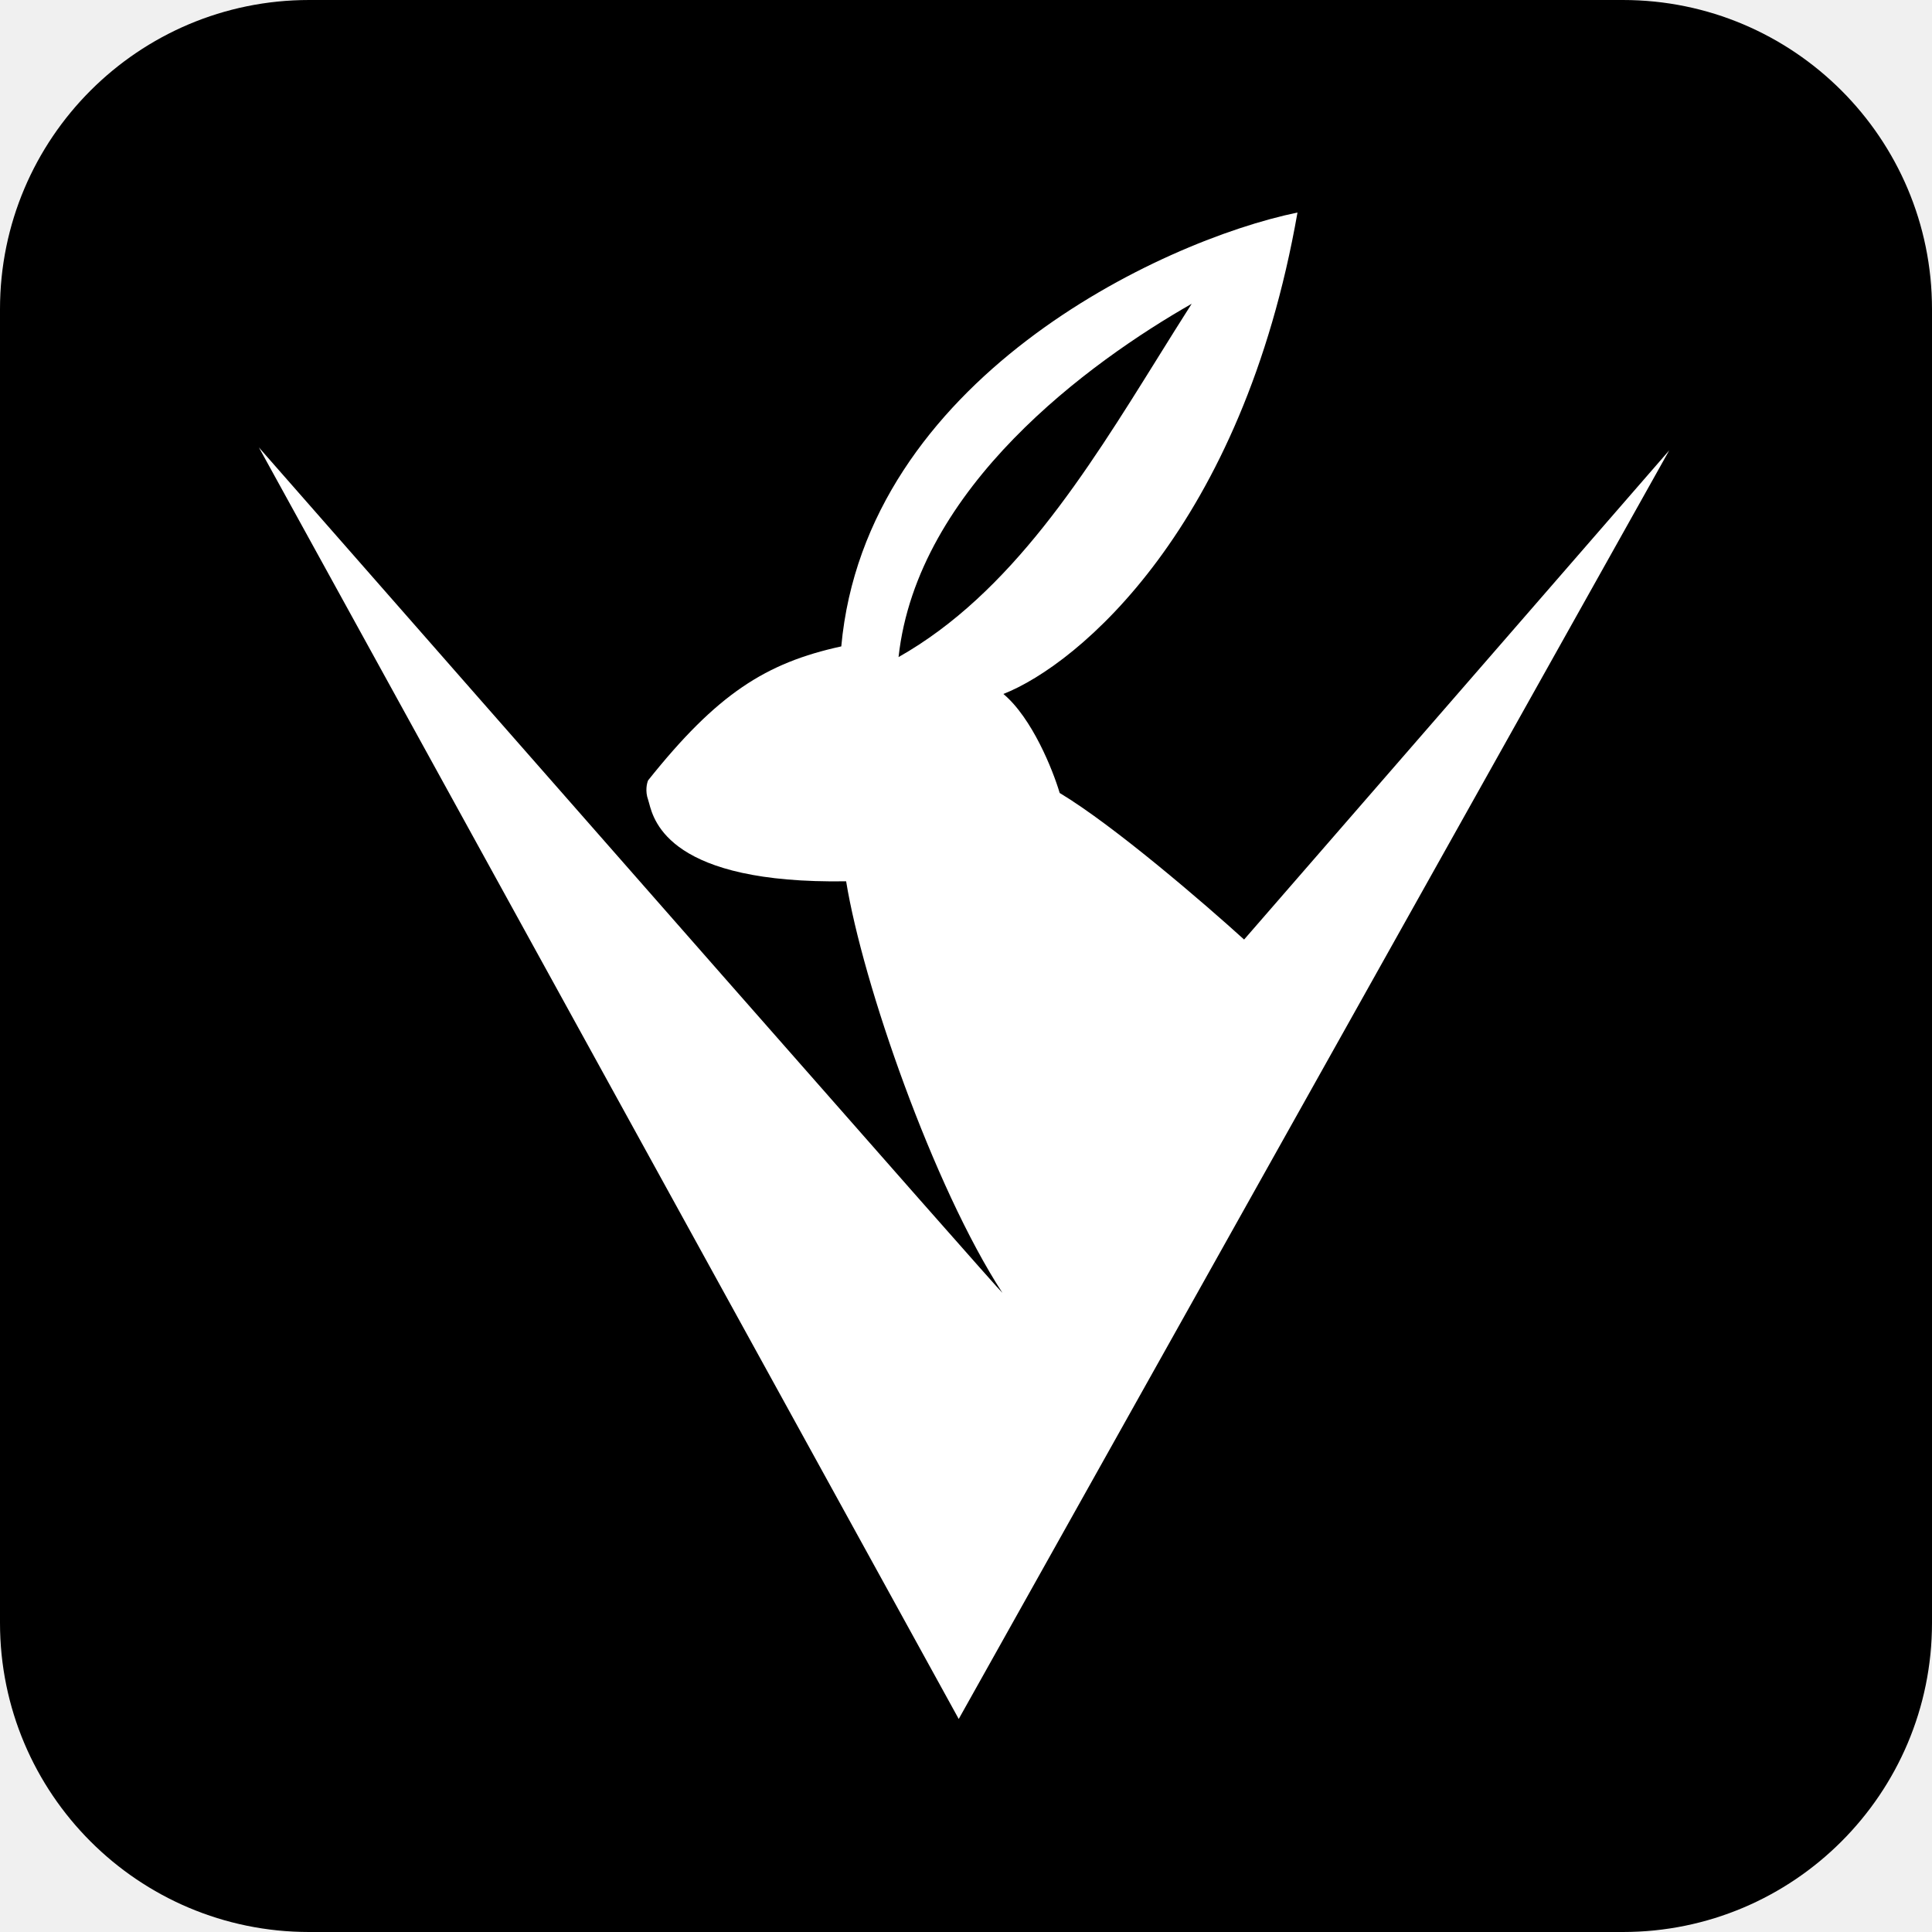
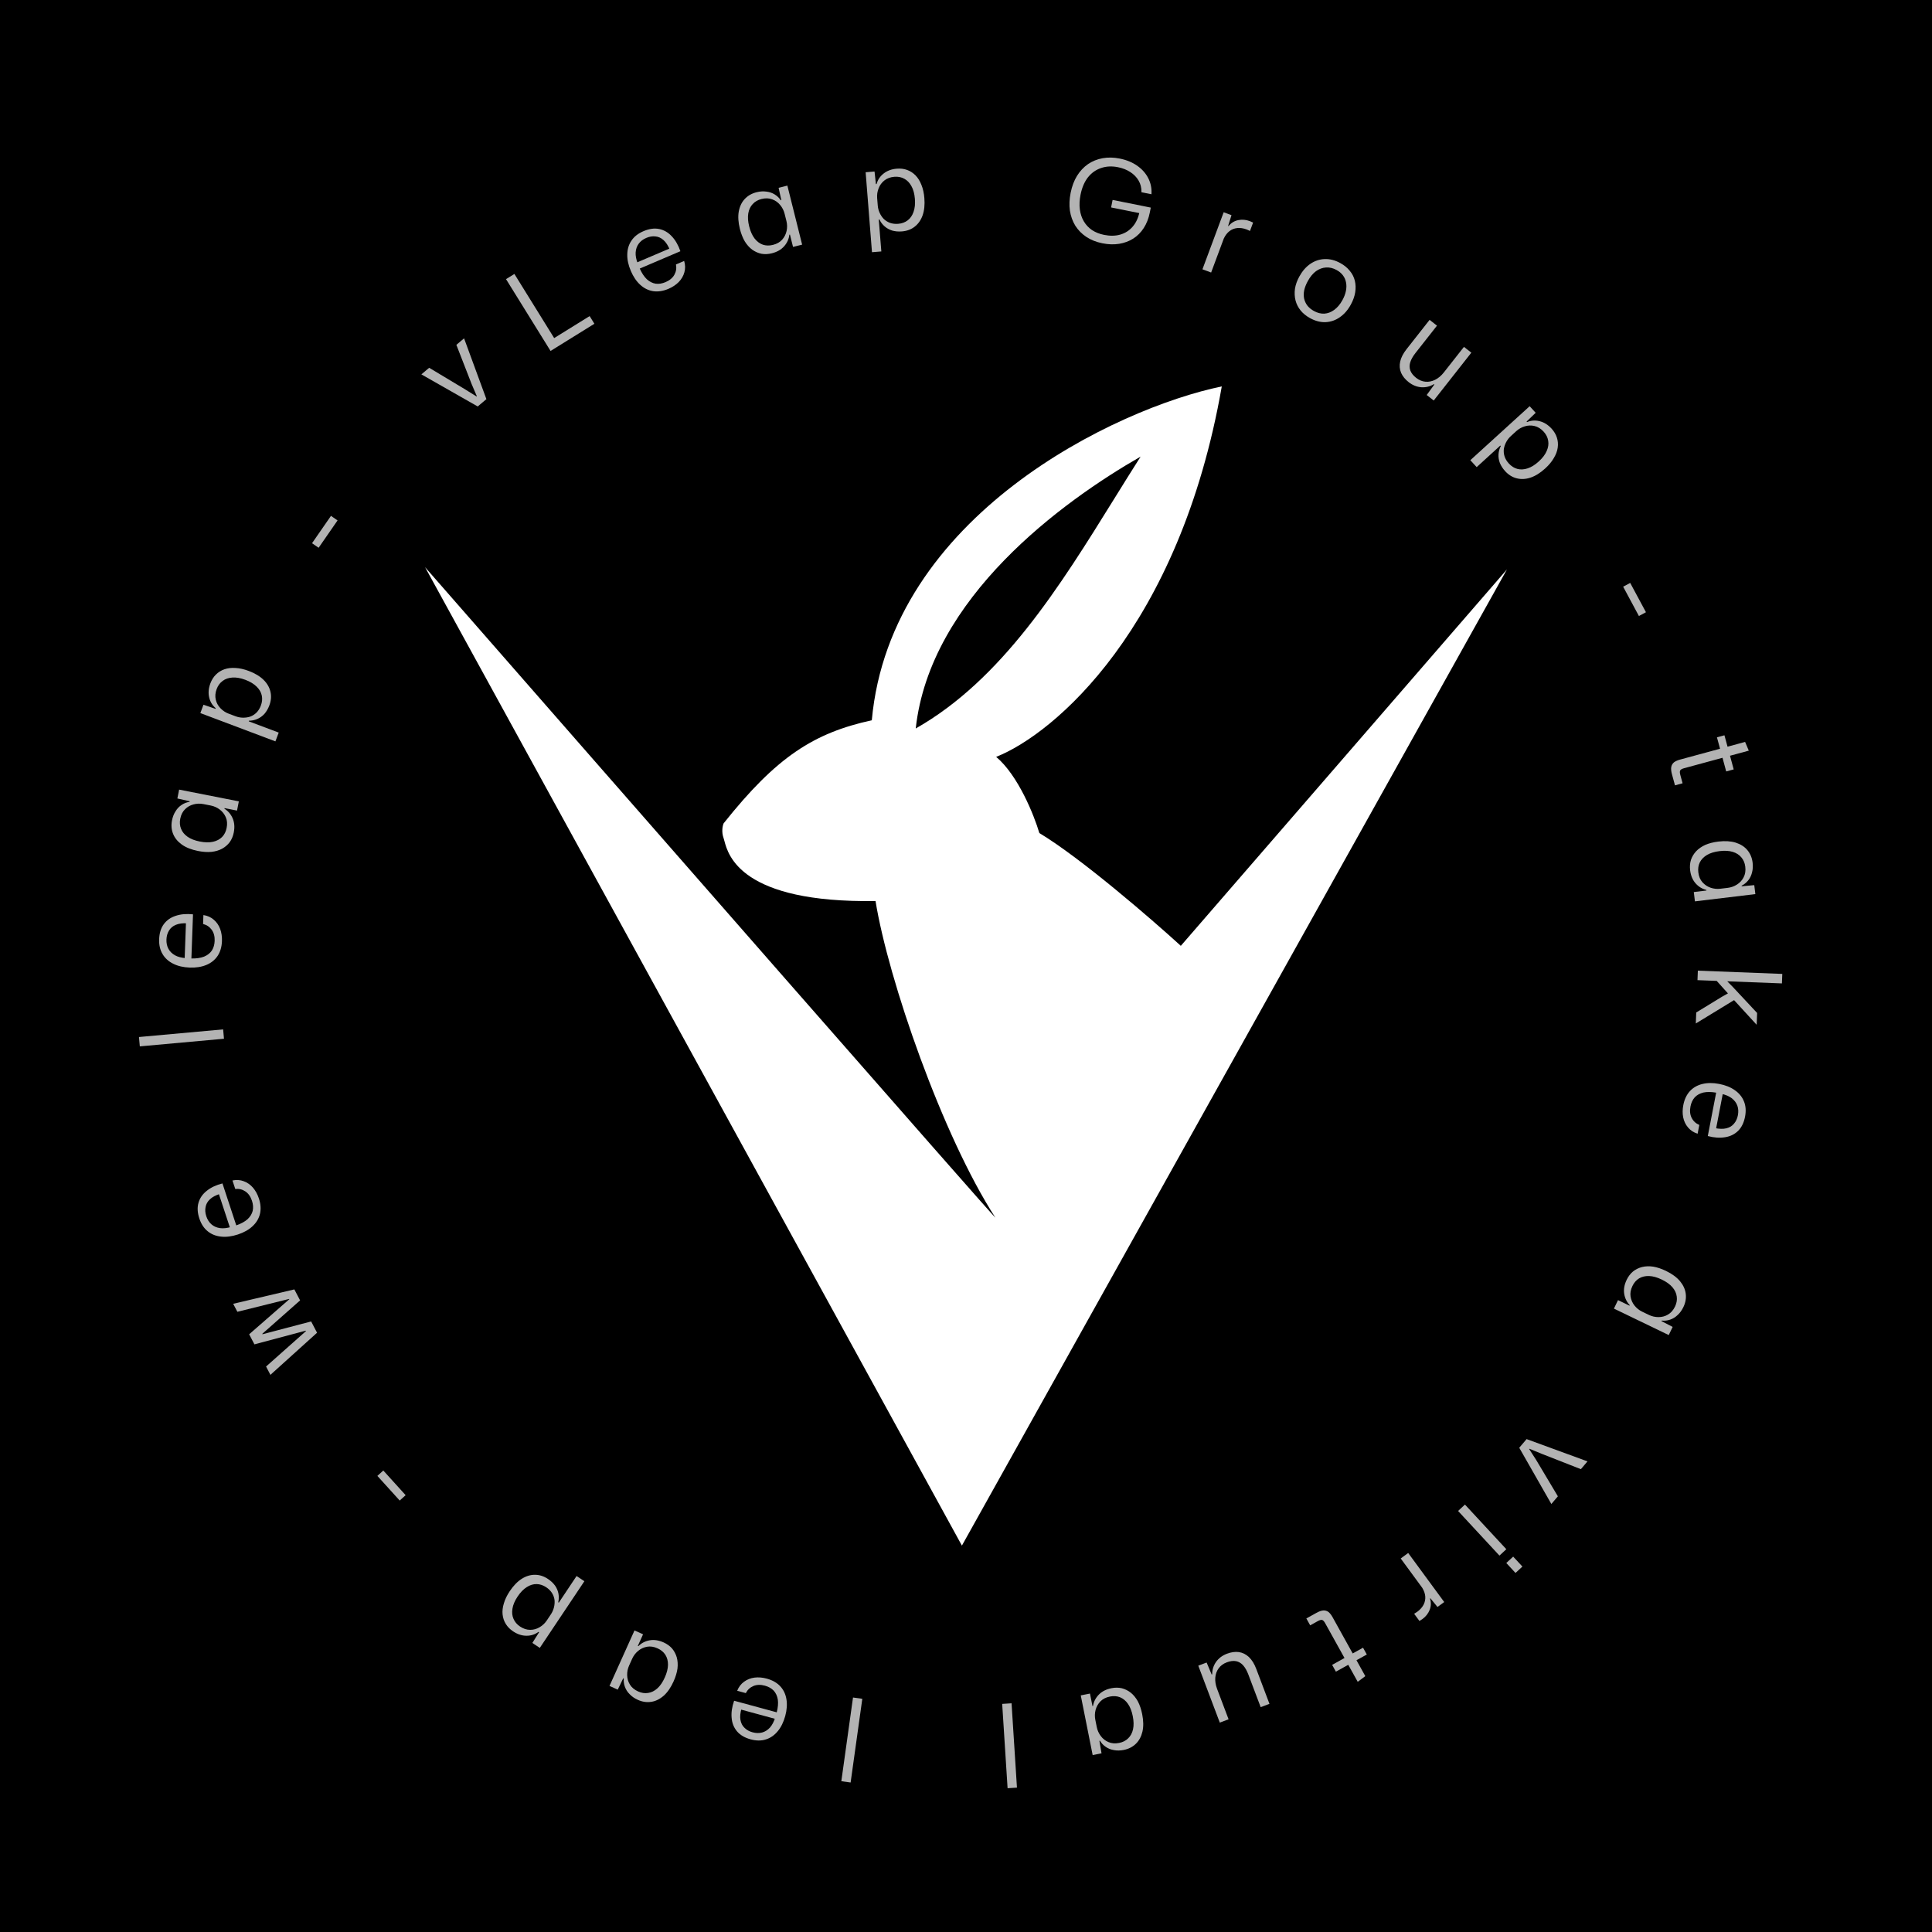
- <svg xmlns="http://www.w3.org/2000/svg" width="500" height="500" viewBox="0 0 500 500" fill="none">
-   <g clip-path="url(#clip0_4189_858)">
-     <rect width="500" height="500" rx="80" fill="black" />
-     <path fill-rule="evenodd" clip-rule="evenodd" d="M67 115.791L248.118 444.869L432 116.545L321.972 243.152C311.924 234.025 288.311 213.661 274.244 205.22C272.485 199.275 267.109 185.827 259.674 179.597C279.1 171.978 321.52 136.39 335.789 55C300.118 62.369 224.003 98.458 217.723 167.288C198.129 171.559 185.568 179.597 167.733 201.955C167.398 202.708 166.929 204.768 167.733 206.979C167.812 207.196 167.892 207.496 167.989 207.865C169.246 212.611 173.529 228.779 218.979 228.08C223.249 254.456 241.537 307.059 259.423 334.591C259.021 334.591 130.973 188.724 67 115.791ZM232.544 170.052C237.367 126.041 282.031 93.686 308.407 78.613C305.472 83.206 302.548 87.904 299.6 92.64C281.104 122.354 261.664 153.585 232.544 170.052Z" fill="white" />
+ <svg xmlns="http://www.w3.org/2000/svg" width="200" height="200" viewBox="0 0 200 200" fill="none">
+   <g clip-path="url(#clip0_4073_437)">
+     <rect width="200" height="200" fill="black" />
+     <path fill-rule="evenodd" clip-rule="evenodd" d="M44 58.711L99.576 160L156 58.943L122.238 97.912C119.155 95.103 111.909 88.835 107.593 86.237C107.053 84.407 105.403 80.268 103.122 78.35C109.083 76.005 122.099 65.052 126.478 40C115.532 42.268 92.176 53.376 90.249 74.562C84.237 75.876 80.383 78.35 74.91 85.232C74.807 85.464 74.663 86.098 74.91 86.778C74.934 86.845 74.959 86.938 74.989 87.051C75.374 88.512 76.689 93.488 90.635 93.273C91.945 101.392 97.556 117.582 103.045 126.057C102.921 126.057 63.63 81.16 44 58.711ZM94.797 75.412C96.277 61.866 109.982 51.907 118.076 47.268C117.175 48.682 116.278 50.128 115.373 51.585C109.698 60.731 103.733 70.344 94.797 75.412Z" fill="white" />
+     <g opacity="0.7">
+       <path d="M49.453 42.077L43.62 38.755L44.428 38.074L48.179 40.326L49.336 41.045L49.364 41.022L48.831 39.776L47.243 35.699L48.041 35.026L50.352 41.319L49.453 42.077Z" fill="white" />
+       <path d="M56.994 36.331L52.383 28.897L53.25 28.359L57.519 35.242L57.164 35.124L61.039 32.721L61.532 33.516L56.994 36.331Z" fill="white" />
+       <path d="M69.198 29.9C68.647 30.135 68.12 30.216 67.619 30.143C67.126 30.067 66.68 29.848 66.282 29.487C65.885 29.126 65.559 28.647 65.305 28.051C65.044 27.441 64.921 26.867 64.936 26.33C64.947 25.786 65.092 25.311 65.371 24.905C65.647 24.491 66.061 24.167 66.613 23.931C67.201 23.68 67.744 23.606 68.239 23.707C68.735 23.809 69.168 24.059 69.538 24.458C69.915 24.853 70.214 25.37 70.434 26.006L66.228 27.801C66.44 28.276 66.685 28.646 66.963 28.91C67.245 29.163 67.549 29.316 67.876 29.368C68.207 29.41 68.549 29.355 68.902 29.204C69.329 29.022 69.632 28.766 69.814 28.437C69.995 28.107 70.049 27.754 69.975 27.377L70.824 27.014C70.947 27.423 70.953 27.816 70.845 28.193C70.743 28.566 70.547 28.902 70.257 29.2C69.971 29.488 69.618 29.721 69.198 29.9ZM66.023 27.288L65.867 27.198L69.388 25.696L69.355 25.893C69.164 25.426 68.943 25.081 68.691 24.858C68.436 24.628 68.156 24.5 67.849 24.474C67.546 24.438 67.233 24.489 66.909 24.627C66.571 24.771 66.308 24.971 66.121 25.224C65.933 25.478 65.827 25.78 65.803 26.13C65.782 26.469 65.856 26.855 66.023 27.288Z" fill="white" />
+       <path d="M79.897 26.222C79.524 26.315 79.165 26.331 78.82 26.269C78.48 26.197 78.165 26.057 77.874 25.85C77.581 25.634 77.324 25.348 77.102 24.991C76.887 24.625 76.716 24.189 76.59 23.684C76.423 23.017 76.385 22.421 76.476 21.895C76.575 21.367 76.781 20.936 77.093 20.602C77.412 20.259 77.819 20.025 78.316 19.901C78.673 19.811 79.009 19.789 79.326 19.834C79.648 19.869 79.936 19.966 80.19 20.125C80.442 20.276 80.654 20.479 80.825 20.733L80.883 20.718L80.6 19.441L81.508 19.214L83.037 25.325L82.094 25.561L81.774 24.281L81.715 24.295C81.663 24.745 81.483 25.145 81.174 25.494C80.866 25.844 80.44 26.086 79.897 26.222ZM80.013 25.352C80.424 25.249 80.745 25.066 80.976 24.802C81.207 24.538 81.358 24.236 81.43 23.897C81.502 23.557 81.495 23.216 81.41 22.875L81.223 22.13C81.138 21.788 80.984 21.485 80.76 21.219C80.535 20.945 80.26 20.75 79.934 20.634C79.606 20.51 79.236 20.499 78.825 20.602C78.453 20.695 78.15 20.87 77.917 21.126C77.682 21.375 77.531 21.693 77.463 22.081C77.395 22.469 77.426 22.923 77.556 23.443C77.684 23.955 77.871 24.37 78.115 24.689C78.358 24.999 78.642 25.212 78.968 25.329C79.292 25.437 79.64 25.445 80.013 25.352Z" fill="white" />
+       <path d="M90.267 26.108L89.611 17.83L90.532 17.756L90.673 19.057L90.745 19.051C90.862 18.616 91.102 18.256 91.464 17.97C91.834 17.675 92.294 17.505 92.844 17.461C93.227 17.43 93.579 17.474 93.902 17.592C94.232 17.71 94.525 17.899 94.778 18.16C95.032 18.42 95.235 18.749 95.388 19.146C95.547 19.534 95.648 19.988 95.69 20.506C95.745 21.192 95.685 21.787 95.509 22.29C95.332 22.786 95.059 23.177 94.689 23.464C94.326 23.75 93.886 23.914 93.368 23.956C93.009 23.985 92.674 23.956 92.362 23.869C92.057 23.773 91.792 23.625 91.567 23.427C91.343 23.228 91.167 22.994 91.041 22.723L90.969 22.729L91.236 26.03L90.267 26.108ZM92.979 23.169C93.362 23.138 93.69 23.019 93.962 22.812C94.234 22.606 94.436 22.317 94.566 21.945C94.704 21.565 94.752 21.111 94.709 20.585C94.666 20.051 94.546 19.611 94.35 19.266C94.161 18.92 93.916 18.667 93.614 18.506C93.312 18.338 92.969 18.27 92.587 18.3C92.172 18.334 91.825 18.462 91.546 18.685C91.274 18.9 91.076 19.173 90.95 19.504C90.824 19.827 90.775 20.164 90.803 20.515L90.864 21.269C90.885 21.532 90.949 21.783 91.057 22.023C91.165 22.264 91.306 22.477 91.482 22.663C91.665 22.841 91.88 22.976 92.129 23.069C92.385 23.16 92.668 23.194 92.979 23.169Z" fill="white" />
+       <path d="M114.117 25.184C113.482 25.057 112.926 24.836 112.451 24.52C111.984 24.206 111.604 23.82 111.313 23.361C111.031 22.897 110.845 22.378 110.756 21.805C110.676 21.227 110.702 20.611 110.832 19.96C110.968 19.286 111.187 18.702 111.49 18.208C111.802 17.707 112.182 17.302 112.627 16.991C113.081 16.683 113.587 16.478 114.146 16.378C114.704 16.278 115.293 16.29 115.913 16.415C116.619 16.556 117.222 16.803 117.722 17.157C118.23 17.512 118.613 17.943 118.87 18.452C119.129 18.953 119.238 19.505 119.199 20.109L118.163 19.901C118.173 19.446 118.074 19.043 117.867 18.691C117.661 18.34 117.373 18.045 117.004 17.808C116.643 17.573 116.22 17.406 115.734 17.309C115.098 17.181 114.513 17.211 113.978 17.397C113.444 17.576 112.992 17.897 112.622 18.361C112.259 18.827 112.005 19.425 111.858 20.154C111.748 20.703 111.724 21.212 111.785 21.681C111.847 22.143 111.985 22.554 112.198 22.915C112.411 23.276 112.693 23.577 113.045 23.819C113.405 24.055 113.825 24.22 114.304 24.316C114.915 24.439 115.472 24.428 115.974 24.284C116.486 24.134 116.912 23.86 117.253 23.464C117.603 23.061 117.842 22.541 117.969 21.906L118.021 21.647L118.315 22.135L115.021 21.474L115.176 20.697L119.13 21.49L119.026 22.008C118.903 22.62 118.694 23.153 118.399 23.608C118.104 24.063 117.741 24.427 117.311 24.699C116.881 24.972 116.396 25.152 115.856 25.24C115.316 25.327 114.737 25.309 114.117 25.184Z" fill="white" />
+       <path d="M124.477 27.878L126.674 21.973L127.484 22.274L127.134 23.386L127.179 23.403C127.446 23.075 127.779 22.87 128.176 22.788C128.574 22.706 128.972 22.738 129.369 22.886C129.437 22.911 129.499 22.939 129.556 22.968C129.616 22.991 129.671 23.015 129.721 23.042L129.398 23.908C129.349 23.881 129.294 23.857 129.234 23.834C129.177 23.805 129.114 23.777 129.047 23.752C128.702 23.624 128.378 23.576 128.076 23.608C127.774 23.641 127.503 23.749 127.264 23.934C127.035 24.113 126.842 24.366 126.687 24.692L125.377 28.212L124.477 27.878Z" fill="white" />
+       <path d="M135.618 32.934C135.219 32.715 134.89 32.448 134.634 32.134C134.384 31.823 134.21 31.477 134.11 31.093C134.017 30.714 133.998 30.316 134.053 29.899C134.119 29.479 134.27 29.055 134.504 28.627C134.816 28.059 135.198 27.621 135.65 27.312C136.102 27.004 136.594 26.84 137.124 26.82C137.666 26.798 138.207 26.935 138.747 27.232C139.146 27.451 139.471 27.716 139.721 28.026C139.981 28.333 140.158 28.676 140.251 29.056C140.344 29.435 140.357 29.835 140.291 30.255C140.225 30.675 140.072 31.102 139.834 31.537C139.526 32.098 139.146 32.533 138.694 32.842C138.249 33.154 137.759 33.323 137.224 33.349C136.694 33.369 136.158 33.23 135.618 32.934ZM136.022 32.197C136.38 32.394 136.736 32.484 137.091 32.469C137.45 32.447 137.79 32.318 138.11 32.084C138.442 31.846 138.729 31.506 138.971 31.064C139.152 30.734 139.271 30.416 139.33 30.111C139.392 29.798 139.396 29.508 139.341 29.241C139.291 28.967 139.184 28.721 139.02 28.504C138.857 28.287 138.635 28.101 138.354 27.947C137.996 27.751 137.633 27.665 137.263 27.691C136.904 27.713 136.561 27.839 136.233 28.07C135.913 28.305 135.628 28.65 135.378 29.106C135.201 29.429 135.078 29.745 135.009 30.053C134.95 30.359 134.948 30.645 135.003 30.913C135.064 31.183 135.18 31.429 135.35 31.651C135.525 31.865 135.749 32.047 136.022 32.197Z" fill="white" />
+       <path d="M145.823 39.558C145.459 39.271 145.198 38.949 145.041 38.592C144.889 38.228 144.857 37.842 144.945 37.433C145.038 37.017 145.257 36.589 145.603 36.149L147.992 33.111L148.756 33.712L146.516 36.561C146.259 36.888 146.083 37.203 145.988 37.504C145.898 37.8 145.9 38.082 145.995 38.35C146.096 38.622 146.297 38.877 146.599 39.115C146.895 39.347 147.213 39.48 147.553 39.514C147.893 39.547 148.23 39.481 148.563 39.316C148.897 39.15 149.199 38.895 149.471 38.549L151.548 35.908L152.312 36.508L148.418 41.461L147.692 40.89L148.485 39.804L148.438 39.767C148.029 40.015 147.588 40.122 147.117 40.087C146.651 40.046 146.219 39.87 145.823 39.558Z" fill="white" />
+       <path d="M152.209 47.639L158.35 42.05L158.973 42.732L158.031 43.64L158.08 43.694C158.496 43.52 158.927 43.489 159.375 43.6C159.835 43.711 160.25 43.971 160.623 44.378C160.881 44.662 161.063 44.968 161.167 45.295C161.276 45.628 161.306 45.975 161.255 46.335C161.205 46.695 161.07 47.057 160.849 47.421C160.64 47.785 160.344 48.143 159.96 48.493C159.451 48.957 158.944 49.274 158.438 49.443C157.938 49.608 157.462 49.631 157.008 49.514C156.56 49.403 156.161 49.156 155.81 48.772C155.568 48.506 155.385 48.223 155.263 47.923C155.152 47.623 155.106 47.324 155.125 47.025C155.145 46.725 155.223 46.443 155.359 46.177L155.311 46.124L152.865 48.357L152.209 47.639ZM156.194 47.982C156.453 48.266 156.748 48.452 157.078 48.541C157.408 48.629 157.76 48.611 158.134 48.487C158.519 48.363 158.906 48.123 159.296 47.767C159.692 47.405 159.966 47.041 160.119 46.674C160.277 46.313 160.327 45.965 160.268 45.628C160.216 45.286 160.06 44.973 159.801 44.689C159.521 44.382 159.207 44.187 158.86 44.103C158.524 44.02 158.186 44.03 157.848 44.133C157.515 44.231 157.218 44.399 156.958 44.636L156.4 45.146C156.205 45.324 156.046 45.529 155.922 45.761C155.798 45.993 155.716 46.236 155.676 46.489C155.648 46.743 155.673 46.996 155.752 47.249C155.837 47.507 155.984 47.752 156.194 47.982Z" fill="white" />
+       <path d="M168.028 60.735L168.757 60.343L170.388 63.377L169.658 63.768L168.028 60.735Z" fill="white" />
+       <path d="M173.078 80.141C172.996 79.84 172.974 79.589 173.01 79.389C173.049 79.196 173.143 79.038 173.292 78.914C173.451 78.797 173.657 78.703 173.912 78.634L178.058 77.508L177.737 76.327L178.513 76.116L178.834 77.297L180.652 76.803L181.034 77.707L179.089 78.235L179.472 79.648L178.696 79.859L178.313 78.446L174.329 79.528C174.113 79.587 173.981 79.664 173.932 79.76C173.883 79.856 173.888 80.008 173.944 80.217L174.18 81.085L173.393 81.299L173.078 80.141Z" fill="white" />
+       <path d="M174.961 90.082C174.915 89.7 174.944 89.342 175.049 89.007C175.163 88.679 175.341 88.384 175.583 88.121C175.833 87.857 176.15 87.638 176.531 87.463C176.922 87.295 177.376 87.18 177.892 87.118C178.575 87.036 179.172 87.073 179.682 87.23C180.193 87.394 180.595 87.651 180.887 88.003C181.188 88.362 181.369 88.795 181.43 89.304C181.474 89.669 181.454 90.006 181.37 90.314C181.295 90.629 181.163 90.903 180.974 91.135C180.792 91.367 180.564 91.551 180.291 91.689L180.298 91.748L181.601 91.628L181.713 92.557L175.458 93.309L175.342 92.344L176.652 92.187L176.645 92.127C176.205 92.019 175.831 91.79 175.523 91.44C175.215 91.09 175.028 90.638 174.961 90.082ZM175.81 90.306C175.86 90.727 176.002 91.068 176.235 91.33C176.468 91.592 176.748 91.78 177.076 91.894C177.404 92.008 177.743 92.043 178.092 92.001L178.855 91.91C179.204 91.868 179.525 91.753 179.817 91.564C180.116 91.375 180.344 91.126 180.5 90.817C180.664 90.508 180.721 90.142 180.671 89.721C180.625 89.34 180.489 89.018 180.264 88.755C180.047 88.491 179.75 88.301 179.374 88.185C178.997 88.069 178.543 88.043 178.011 88.107C177.487 88.17 177.051 88.303 176.705 88.506C176.367 88.708 176.12 88.963 175.963 89.272C175.815 89.58 175.764 89.924 175.81 90.306Z" fill="white" />
+       <path d="M175.761 100.482L184.502 100.819L184.464 101.802L178.804 101.584L179.382 102.171L181.896 104.862L181.849 106.085L179.51 103.533L175.55 105.95L175.594 104.811L178.238 103.195L178.876 102.836L177.713 101.542L175.723 101.465L175.761 100.482Z" fill="white" />
+       <path d="M174.255 114.4C174.368 113.811 174.595 113.329 174.937 112.955C175.276 112.588 175.707 112.341 176.228 112.214C176.75 112.086 177.329 112.084 177.965 112.207C178.617 112.332 179.161 112.551 179.598 112.864C180.043 113.177 180.355 113.564 180.536 114.022C180.724 114.482 180.761 115.007 180.648 115.596C180.527 116.224 180.285 116.715 179.924 117.069C179.562 117.423 179.113 117.642 178.575 117.726C178.036 117.817 177.441 117.776 176.79 117.602L177.656 113.112C177.144 113.022 176.7 113.018 176.326 113.1C175.958 113.192 175.661 113.359 175.435 113.601C175.216 113.852 175.07 114.166 174.997 114.543C174.909 114.999 174.951 115.394 175.123 115.728C175.295 116.063 175.558 116.305 175.912 116.455L175.737 117.362C175.329 117.235 175 117.02 174.748 116.719C174.495 116.426 174.327 116.076 174.242 115.668C174.164 115.27 174.168 114.848 174.255 114.4ZM178.196 113.229L178.357 113.15L177.633 116.909L177.488 116.771C177.982 116.874 178.391 116.884 178.717 116.8C179.051 116.718 179.314 116.557 179.507 116.317C179.706 116.086 179.839 115.798 179.905 115.453C179.975 115.091 179.957 114.762 179.852 114.465C179.746 114.167 179.555 113.91 179.279 113.694C179.009 113.487 178.648 113.332 178.196 113.229Z" fill="white" />
+       <path d="M168.396 132.478C168.563 132.133 168.781 131.847 169.05 131.622C169.322 131.407 169.631 131.254 169.977 131.163C170.33 131.076 170.715 131.062 171.13 131.121C171.55 131.19 171.994 131.338 172.462 131.564C173.082 131.863 173.564 132.216 173.91 132.623C174.252 133.037 174.451 133.471 174.507 133.924C174.567 134.389 174.486 134.851 174.263 135.312C174.103 135.644 173.905 135.917 173.668 136.131C173.435 136.356 173.176 136.515 172.891 136.609C172.613 136.705 172.322 136.738 172.017 136.706L171.991 136.76L173.153 137.362L172.746 138.205L167.073 135.465L167.496 134.589L168.685 135.163L168.711 135.109C168.399 134.781 168.207 134.386 168.136 133.926C168.066 133.465 168.152 132.983 168.396 132.478ZM168.99 133.125C168.805 133.507 168.74 133.871 168.795 134.217C168.85 134.564 168.985 134.873 169.2 135.146C169.415 135.418 169.681 135.631 169.997 135.784L170.689 136.118C171.006 136.271 171.338 136.347 171.685 136.346C172.039 136.348 172.366 136.262 172.664 136.086C172.969 135.913 173.214 135.636 173.398 135.255C173.565 134.909 173.625 134.564 173.577 134.222C173.537 133.882 173.389 133.562 173.135 133.262C172.88 132.961 172.512 132.694 172.029 132.461C171.554 132.231 171.115 132.108 170.714 132.093C170.321 132.08 169.975 132.162 169.677 132.337C169.386 132.517 169.157 132.779 168.99 133.125Z" fill="white" />
+       <path d="M158.033 148.975L164.336 151.282L163.653 152.088L159.579 150.491L158.319 149.973L158.296 150.001L159.028 151.141L161.271 154.898L160.596 155.694L157.272 149.872L158.033 148.975Z" fill="white" />
+       <path d="M151.652 155.754L155.935 160.374L155.222 161.035L150.939 156.414L151.652 155.754ZM156.644 161.14L157.599 162.17L156.886 162.831L155.931 161.801L156.644 161.14Z" fill="white" />
+       <path d="M145.776 160.765L149.505 165.843L148.809 166.354L148.071 165.452L148.033 165.48C148.16 165.883 148.149 166.273 147.999 166.651C147.85 167.029 147.604 167.343 147.263 167.594C147.205 167.637 147.148 167.674 147.091 167.705C147.04 167.743 146.989 167.775 146.939 167.802L146.392 167.057C146.442 167.031 146.493 166.998 146.544 166.96C146.601 166.929 146.658 166.892 146.716 166.849C147.012 166.631 147.23 166.387 147.369 166.117C147.507 165.846 147.566 165.56 147.543 165.259C147.519 164.969 147.413 164.67 147.225 164.361L145.002 161.333L145.776 160.765Z" fill="white" />
+       <path d="M136.283 166.959C136.555 166.808 136.793 166.726 136.997 166.713C137.194 166.705 137.37 166.758 137.525 166.873C137.677 166.999 137.818 167.177 137.946 167.408L140.031 171.164L141.101 170.57L141.492 171.273L140.422 171.867L141.336 173.514L140.551 174.101L139.572 172.339L138.292 173.049L137.902 172.347L139.182 171.636L137.177 168.027C137.069 167.831 136.962 167.721 136.857 167.697C136.752 167.673 136.605 167.713 136.416 167.818L135.63 168.255L135.233 167.542L136.283 166.959Z" fill="white" />
+       <path d="M127.016 171.192C127.45 171.028 127.86 170.971 128.247 171.022C128.637 171.08 128.984 171.252 129.289 171.539C129.597 171.833 129.85 172.242 130.048 172.766L131.414 176.38L130.505 176.724L129.224 173.334C129.076 172.945 128.898 172.632 128.689 172.394C128.482 172.165 128.24 172.021 127.962 171.964C127.676 171.909 127.353 171.95 126.994 172.086C126.642 172.218 126.364 172.422 126.16 172.696C125.956 172.97 125.838 173.292 125.807 173.663C125.776 174.034 125.839 174.425 125.994 174.837L127.182 177.98L126.273 178.323L124.046 172.43L124.91 172.104L125.43 173.344L125.486 173.323C125.485 172.844 125.621 172.412 125.894 172.027C126.17 171.648 126.544 171.37 127.016 171.192Z" fill="white" />
+       <path d="M115.06 174.762C115.437 174.687 115.796 174.689 116.138 174.768C116.474 174.856 116.782 175.01 117.063 175.232C117.345 175.461 117.588 175.759 117.792 176.127C117.989 176.503 118.139 176.947 118.24 177.457C118.375 178.131 118.384 178.729 118.267 179.25C118.143 179.772 117.917 180.193 117.589 180.511C117.254 180.839 116.836 181.052 116.334 181.153C115.973 181.224 115.636 181.231 115.322 181.171C115.002 181.12 114.719 181.01 114.473 180.838C114.228 180.675 114.027 180.462 113.868 180.2L113.81 180.212L114.03 181.502L113.112 181.685L111.88 175.506L112.833 175.316L113.092 176.611L113.15 176.599C113.224 176.152 113.424 175.762 113.749 175.428C114.074 175.094 114.511 174.872 115.06 174.762ZM114.902 175.626C114.486 175.709 114.157 175.876 113.913 176.129C113.67 176.381 113.504 176.675 113.416 177.011C113.328 177.347 113.318 177.687 113.387 178.033L113.537 178.786C113.606 179.131 113.746 179.442 113.956 179.718C114.167 180.002 114.433 180.21 114.753 180.342C115.075 180.482 115.443 180.51 115.859 180.427C116.236 180.352 116.547 180.192 116.791 179.948C117.038 179.711 117.204 179.401 117.291 179.016C117.377 178.632 117.368 178.177 117.263 177.651C117.16 177.133 116.994 176.71 116.765 176.38C116.538 176.058 116.264 175.831 115.944 175.699C115.626 175.575 115.278 175.551 114.902 175.626Z" fill="white" />
+       <path d="M104.716 176.324L105.275 185.054L104.305 185.117L103.746 176.386L104.716 176.324Z" fill="white" />
+       <path d="M89.266 175.86L88.056 184.524L87.094 184.39L88.303 175.726L89.266 175.86Z" fill="white" />
+       <path d="M79.378 173.771C79.957 173.928 80.421 174.191 80.768 174.559C81.108 174.925 81.323 175.373 81.411 175.902C81.499 176.432 81.458 177.009 81.288 177.635C81.114 178.275 80.855 178.802 80.511 179.214C80.165 179.634 79.757 179.917 79.286 180.063C78.813 180.216 78.287 180.214 77.708 180.057C77.091 179.889 76.619 179.612 76.293 179.225C75.967 178.838 75.782 178.373 75.739 177.831C75.688 177.286 75.773 176.696 75.996 176.06L80.408 177.259C80.537 176.755 80.574 176.313 80.519 175.934C80.455 175.56 80.311 175.251 80.087 175.008C79.853 174.77 79.551 174.601 79.18 174.5C78.732 174.379 78.335 174.391 77.989 174.537C77.642 174.684 77.381 174.928 77.206 175.27L76.314 175.028C76.471 174.631 76.71 174.318 77.028 174.09C77.34 173.86 77.702 173.718 78.114 173.664C78.517 173.616 78.938 173.651 79.378 173.771ZM80.252 177.788L80.318 177.956L76.624 176.952L76.772 176.818C76.632 177.303 76.592 177.71 76.651 178.041C76.709 178.38 76.85 178.655 77.074 178.865C77.289 179.081 77.567 179.235 77.906 179.327C78.261 179.424 78.591 179.43 78.896 179.347C79.2 179.264 79.47 179.093 79.707 178.834C79.933 178.58 80.115 178.232 80.252 177.788Z" fill="white" />
+       <path d="M68.704 170.026C69.054 170.184 69.345 170.394 69.578 170.657C69.799 170.924 69.96 171.229 70.06 171.572C70.156 171.922 70.181 172.306 70.133 172.724C70.075 173.145 69.939 173.593 69.725 174.067C69.443 174.694 69.103 175.186 68.705 175.542C68.3 175.895 67.872 176.105 67.42 176.173C66.957 176.246 66.493 176.177 66.026 175.966C65.69 175.815 65.412 175.624 65.192 175.393C64.961 175.166 64.795 174.911 64.694 174.629C64.59 174.354 64.549 174.064 64.573 173.758L64.518 173.734L63.948 174.911L63.095 174.527L65.683 168.783L66.57 169.183L66.027 170.386L66.082 170.411C66.402 170.09 66.791 169.888 67.25 169.805C67.708 169.722 68.193 169.796 68.704 170.026ZM68.073 170.637C67.686 170.462 67.321 170.407 66.976 170.471C66.631 170.535 66.325 170.678 66.059 170.9C65.792 171.122 65.586 171.394 65.441 171.715L65.126 172.415C64.981 172.736 64.914 173.07 64.924 173.416C64.931 173.771 65.027 174.094 65.21 174.388C65.391 174.689 65.674 174.926 66.061 175.1C66.411 175.258 66.757 175.309 67.098 175.252C67.436 175.202 67.752 175.047 68.046 174.784C68.34 174.522 68.597 174.146 68.817 173.657C69.034 173.176 69.145 172.735 69.151 172.334C69.153 171.94 69.062 171.596 68.878 171.303C68.691 171.016 68.423 170.794 68.073 170.637Z" fill="white" />
+       <path d="M60.495 163.687L55.879 170.59L55.11 170.077L55.806 168.969L55.746 168.929C55.384 169.198 54.972 169.332 54.511 169.332C54.038 169.334 53.572 169.182 53.113 168.876C52.794 168.663 52.544 168.41 52.364 168.117C52.178 167.82 52.066 167.49 52.028 167.129C51.99 166.767 52.035 166.383 52.161 165.977C52.277 165.573 52.479 165.155 52.767 164.722C53.149 164.15 53.565 163.721 54.015 163.434C54.461 163.155 54.918 163.017 55.386 163.022C55.848 163.022 56.295 163.166 56.728 163.454C57.027 163.654 57.272 163.885 57.463 164.147C57.643 164.411 57.759 164.69 57.813 164.985C57.866 165.28 57.858 165.573 57.789 165.864L57.849 165.904L59.687 163.148L60.495 163.687ZM56.545 164.313C56.225 164.1 55.895 163.99 55.553 163.984C55.211 163.977 54.874 164.079 54.541 164.29C54.197 164.503 53.879 164.829 53.586 165.268C53.288 165.714 53.11 166.134 53.05 166.526C52.983 166.915 53.019 167.265 53.157 167.578C53.29 167.897 53.516 168.164 53.835 168.377C54.181 168.608 54.533 168.722 54.89 168.72C55.237 168.72 55.562 168.629 55.866 168.447C56.165 168.271 56.413 168.037 56.608 167.744L57.027 167.115C57.174 166.896 57.279 166.658 57.343 166.403C57.408 166.148 57.429 165.893 57.407 165.638C57.373 165.385 57.288 165.145 57.15 164.919C57.006 164.688 56.804 164.486 56.545 164.313Z" fill="white" />
+       <path d="M41.992 154.781L41.378 155.337L39.066 152.784L39.68 152.228L41.992 154.781Z" fill="white" />
+       <path d="M32.822 137.964L27.994 142.323L27.543 141.462L31.675 137.793L31.653 137.75L26.339 139.167L25.793 138.125L29.948 134.498L29.931 134.466L24.573 135.797L24.139 134.968L30.471 133.479L31.067 134.616L27.15 138.078L27.173 138.12L32.209 136.795L32.822 137.964Z" fill="white" />
+       <path d="M26.802 124.069C26.99 124.639 27.026 125.17 26.91 125.663C26.792 126.149 26.537 126.574 26.143 126.939C25.75 127.305 25.245 127.589 24.63 127.792C23.999 127.999 23.417 128.073 22.884 128.013C22.342 127.956 21.881 127.771 21.5 127.458C21.112 127.148 20.824 126.708 20.636 126.138C20.436 125.53 20.407 124.984 20.551 124.499C20.694 124.013 20.98 123.603 21.409 123.268C21.835 122.926 22.375 122.672 23.028 122.508L24.459 126.85C24.95 126.68 25.339 126.467 25.626 126.213C25.903 125.953 26.081 125.663 26.16 125.342C26.23 125.016 26.204 124.67 26.084 124.306C25.939 123.865 25.71 123.54 25.397 123.332C25.084 123.123 24.736 123.04 24.354 123.081L24.065 122.204C24.483 122.117 24.875 122.143 25.241 122.284C25.605 122.417 25.923 122.64 26.195 122.955C26.457 123.265 26.66 123.636 26.802 124.069ZM23.931 127.011L23.828 127.159L22.63 123.523L22.823 123.573C22.342 123.723 21.98 123.914 21.736 124.146C21.485 124.38 21.333 124.649 21.282 124.953C21.22 125.251 21.244 125.567 21.354 125.902C21.469 126.251 21.645 126.53 21.883 126.738C22.119 126.947 22.411 127.078 22.758 127.132C23.094 127.182 23.485 127.141 23.931 127.011Z" fill="white" />
+       <path d="M23.186 107.53L14.474 108.32L14.386 107.352L23.099 106.562L23.186 107.53Z" fill="white" />
+       <path d="M22.976 97.427C22.955 98.026 22.804 98.537 22.525 98.959C22.245 99.373 21.858 99.683 21.362 99.89C20.866 100.096 20.295 100.187 19.647 100.164C18.984 100.14 18.412 100.007 17.932 99.765C17.445 99.524 17.077 99.19 16.828 98.765C16.571 98.339 16.454 97.827 16.475 97.227C16.499 96.587 16.662 96.065 16.964 95.66C17.267 95.254 17.678 94.969 18.196 94.804C18.715 94.63 19.309 94.58 19.979 94.652L19.813 99.221C20.333 99.232 20.772 99.168 21.129 99.029C21.479 98.881 21.747 98.671 21.933 98.397C22.111 98.116 22.207 97.783 22.221 97.399C22.238 96.935 22.136 96.552 21.914 96.247C21.693 95.943 21.396 95.744 21.023 95.651L21.057 94.727C21.479 94.791 21.837 94.952 22.132 95.21C22.427 95.461 22.648 95.781 22.794 96.171C22.932 96.552 22.993 96.971 22.976 97.427ZM19.262 99.189L19.114 99.292L19.253 95.466L19.417 95.58C18.913 95.554 18.507 95.608 18.198 95.74C17.881 95.873 17.646 96.073 17.492 96.339C17.331 96.598 17.244 96.903 17.231 97.254C17.218 97.622 17.286 97.945 17.436 98.222C17.586 98.5 17.814 98.725 18.12 98.896C18.418 99.059 18.799 99.156 19.262 99.189Z" fill="white" />
+       <path d="M24.2 86.18C24.126 86.557 23.987 86.889 23.784 87.175C23.575 87.452 23.314 87.678 23.002 87.853C22.683 88.026 22.314 88.137 21.897 88.185C21.474 88.224 21.007 88.194 20.497 88.093C19.822 87.96 19.265 87.74 18.828 87.434C18.393 87.12 18.091 86.751 17.921 86.326C17.746 85.892 17.708 85.424 17.807 84.921C17.878 84.561 18.001 84.246 18.176 83.979C18.344 83.702 18.555 83.483 18.807 83.321C19.051 83.157 19.325 83.052 19.627 83.005L19.639 82.946L18.362 82.658L18.543 81.74L24.725 82.957L24.537 83.911L23.242 83.656L23.23 83.715C23.615 83.954 23.9 84.287 24.085 84.715C24.27 85.142 24.308 85.631 24.2 86.18ZM23.462 85.705C23.544 85.289 23.515 84.92 23.374 84.599C23.233 84.278 23.025 84.013 22.748 83.803C22.471 83.594 22.16 83.455 21.815 83.387L21.061 83.239C20.716 83.171 20.375 83.181 20.04 83.27C19.697 83.357 19.403 83.524 19.159 83.769C18.907 84.013 18.74 84.343 18.658 84.759C18.584 85.136 18.613 85.484 18.746 85.804C18.871 86.122 19.094 86.394 19.417 86.621C19.739 86.847 20.163 87.012 20.689 87.116C21.207 87.218 21.662 87.226 22.054 87.14C22.438 87.053 22.752 86.886 22.996 86.641C23.233 86.394 23.388 86.082 23.462 85.705Z" fill="white" />
+       <path d="M28.51 76.747L20.74 73.818L21.064 72.953L22.302 73.379L22.327 73.311C21.983 73.02 21.759 72.65 21.654 72.2C21.545 71.74 21.587 71.252 21.781 70.735C21.916 70.376 22.106 70.075 22.35 69.834C22.597 69.585 22.893 69.401 23.236 69.282C23.58 69.163 23.964 69.119 24.388 69.15C24.808 69.171 25.261 69.273 25.748 69.455C26.392 69.697 26.904 70.005 27.285 70.378C27.659 70.749 27.897 71.163 27.999 71.62C28.103 72.07 28.064 72.538 27.882 73.025C27.755 73.362 27.586 73.653 27.375 73.898C27.158 74.133 26.912 74.31 26.637 74.429C26.362 74.548 26.075 74.607 25.776 74.606L25.751 74.673L28.852 75.837L28.51 76.747ZM27.004 73.041C27.139 72.682 27.171 72.335 27.1 72.001C27.029 71.666 26.853 71.361 26.572 71.085C26.286 70.798 25.896 70.562 25.402 70.376C24.9 70.188 24.451 70.109 24.055 70.14C23.662 70.164 23.328 70.278 23.055 70.483C22.774 70.685 22.566 70.966 22.431 71.325C22.285 71.715 22.254 72.083 22.337 72.431C22.416 72.768 22.578 73.064 22.824 73.318C23.063 73.57 23.347 73.758 23.676 73.882L24.384 74.147C24.631 74.24 24.887 74.289 25.15 74.294C25.413 74.298 25.666 74.261 25.91 74.181C26.148 74.092 26.362 73.954 26.552 73.769C26.744 73.576 26.894 73.333 27.004 73.041Z" fill="white" />
+       <path d="M32.983 56.705L32.302 56.233L34.263 53.402L34.944 53.874L32.983 56.705Z" fill="white" />
+     </g>
  </g>
  <defs>
-     <clipPath id="clip0_4189_858">
-       <rect width="500" height="500" fill="white" />
+     <clipPath id="clip0_4073_437">
+       <rect width="200" height="200" fill="white" />
    </clipPath>
  </defs>
</svg>
